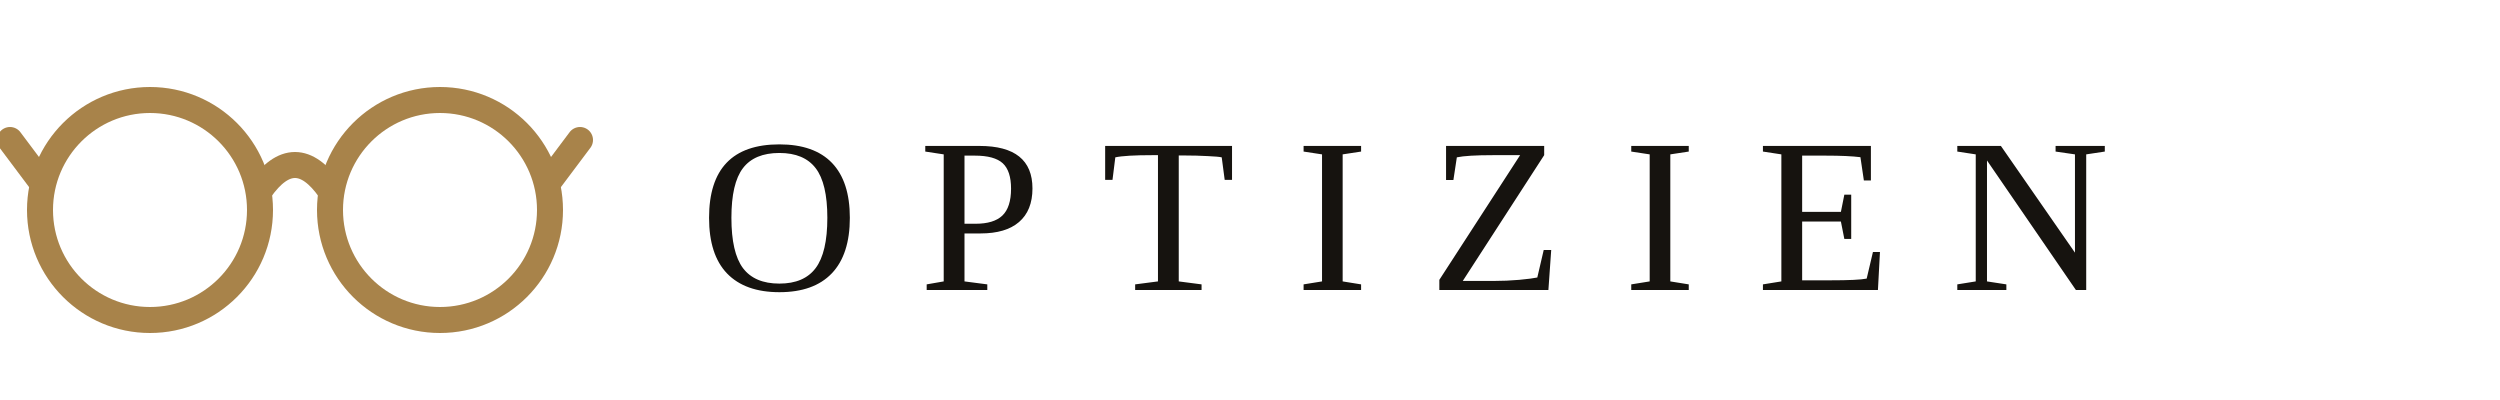
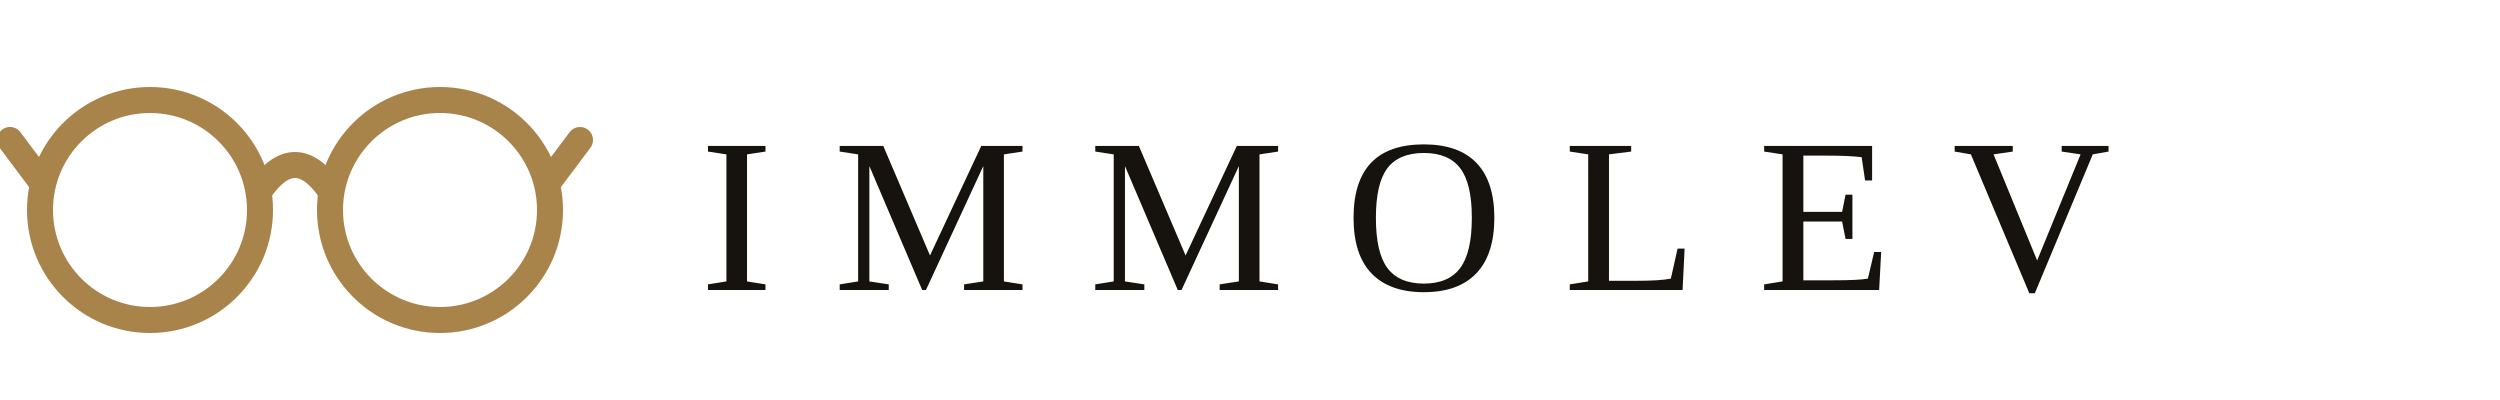
<svg xmlns="http://www.w3.org/2000/svg" viewBox="0 0 250 40" width="250" height="40">
  <g fill="none" stroke="#a8834a" stroke-width="2.6">
    <circle cx="15" cy="21" r="11" />
    <circle cx="44" cy="21" r="11" />
    <path d="M26 19q3.5-5 7 0" />
    <path d="M4 18L1 14M55 18l3-4" stroke-linecap="round" />
  </g>
-   <text x="70" y="29" fill="#16130f" font-family="Georgia, 'Times New Roman', serif" font-size="22" letter-spacing="6">OPTIZIEN</text>
+   <text x="70" y="29" fill="#16130f" font-family="Georgia, 'Times New Roman', serif" font-size="22" letter-spacing="6">IMMOLEV</text>
</svg>
